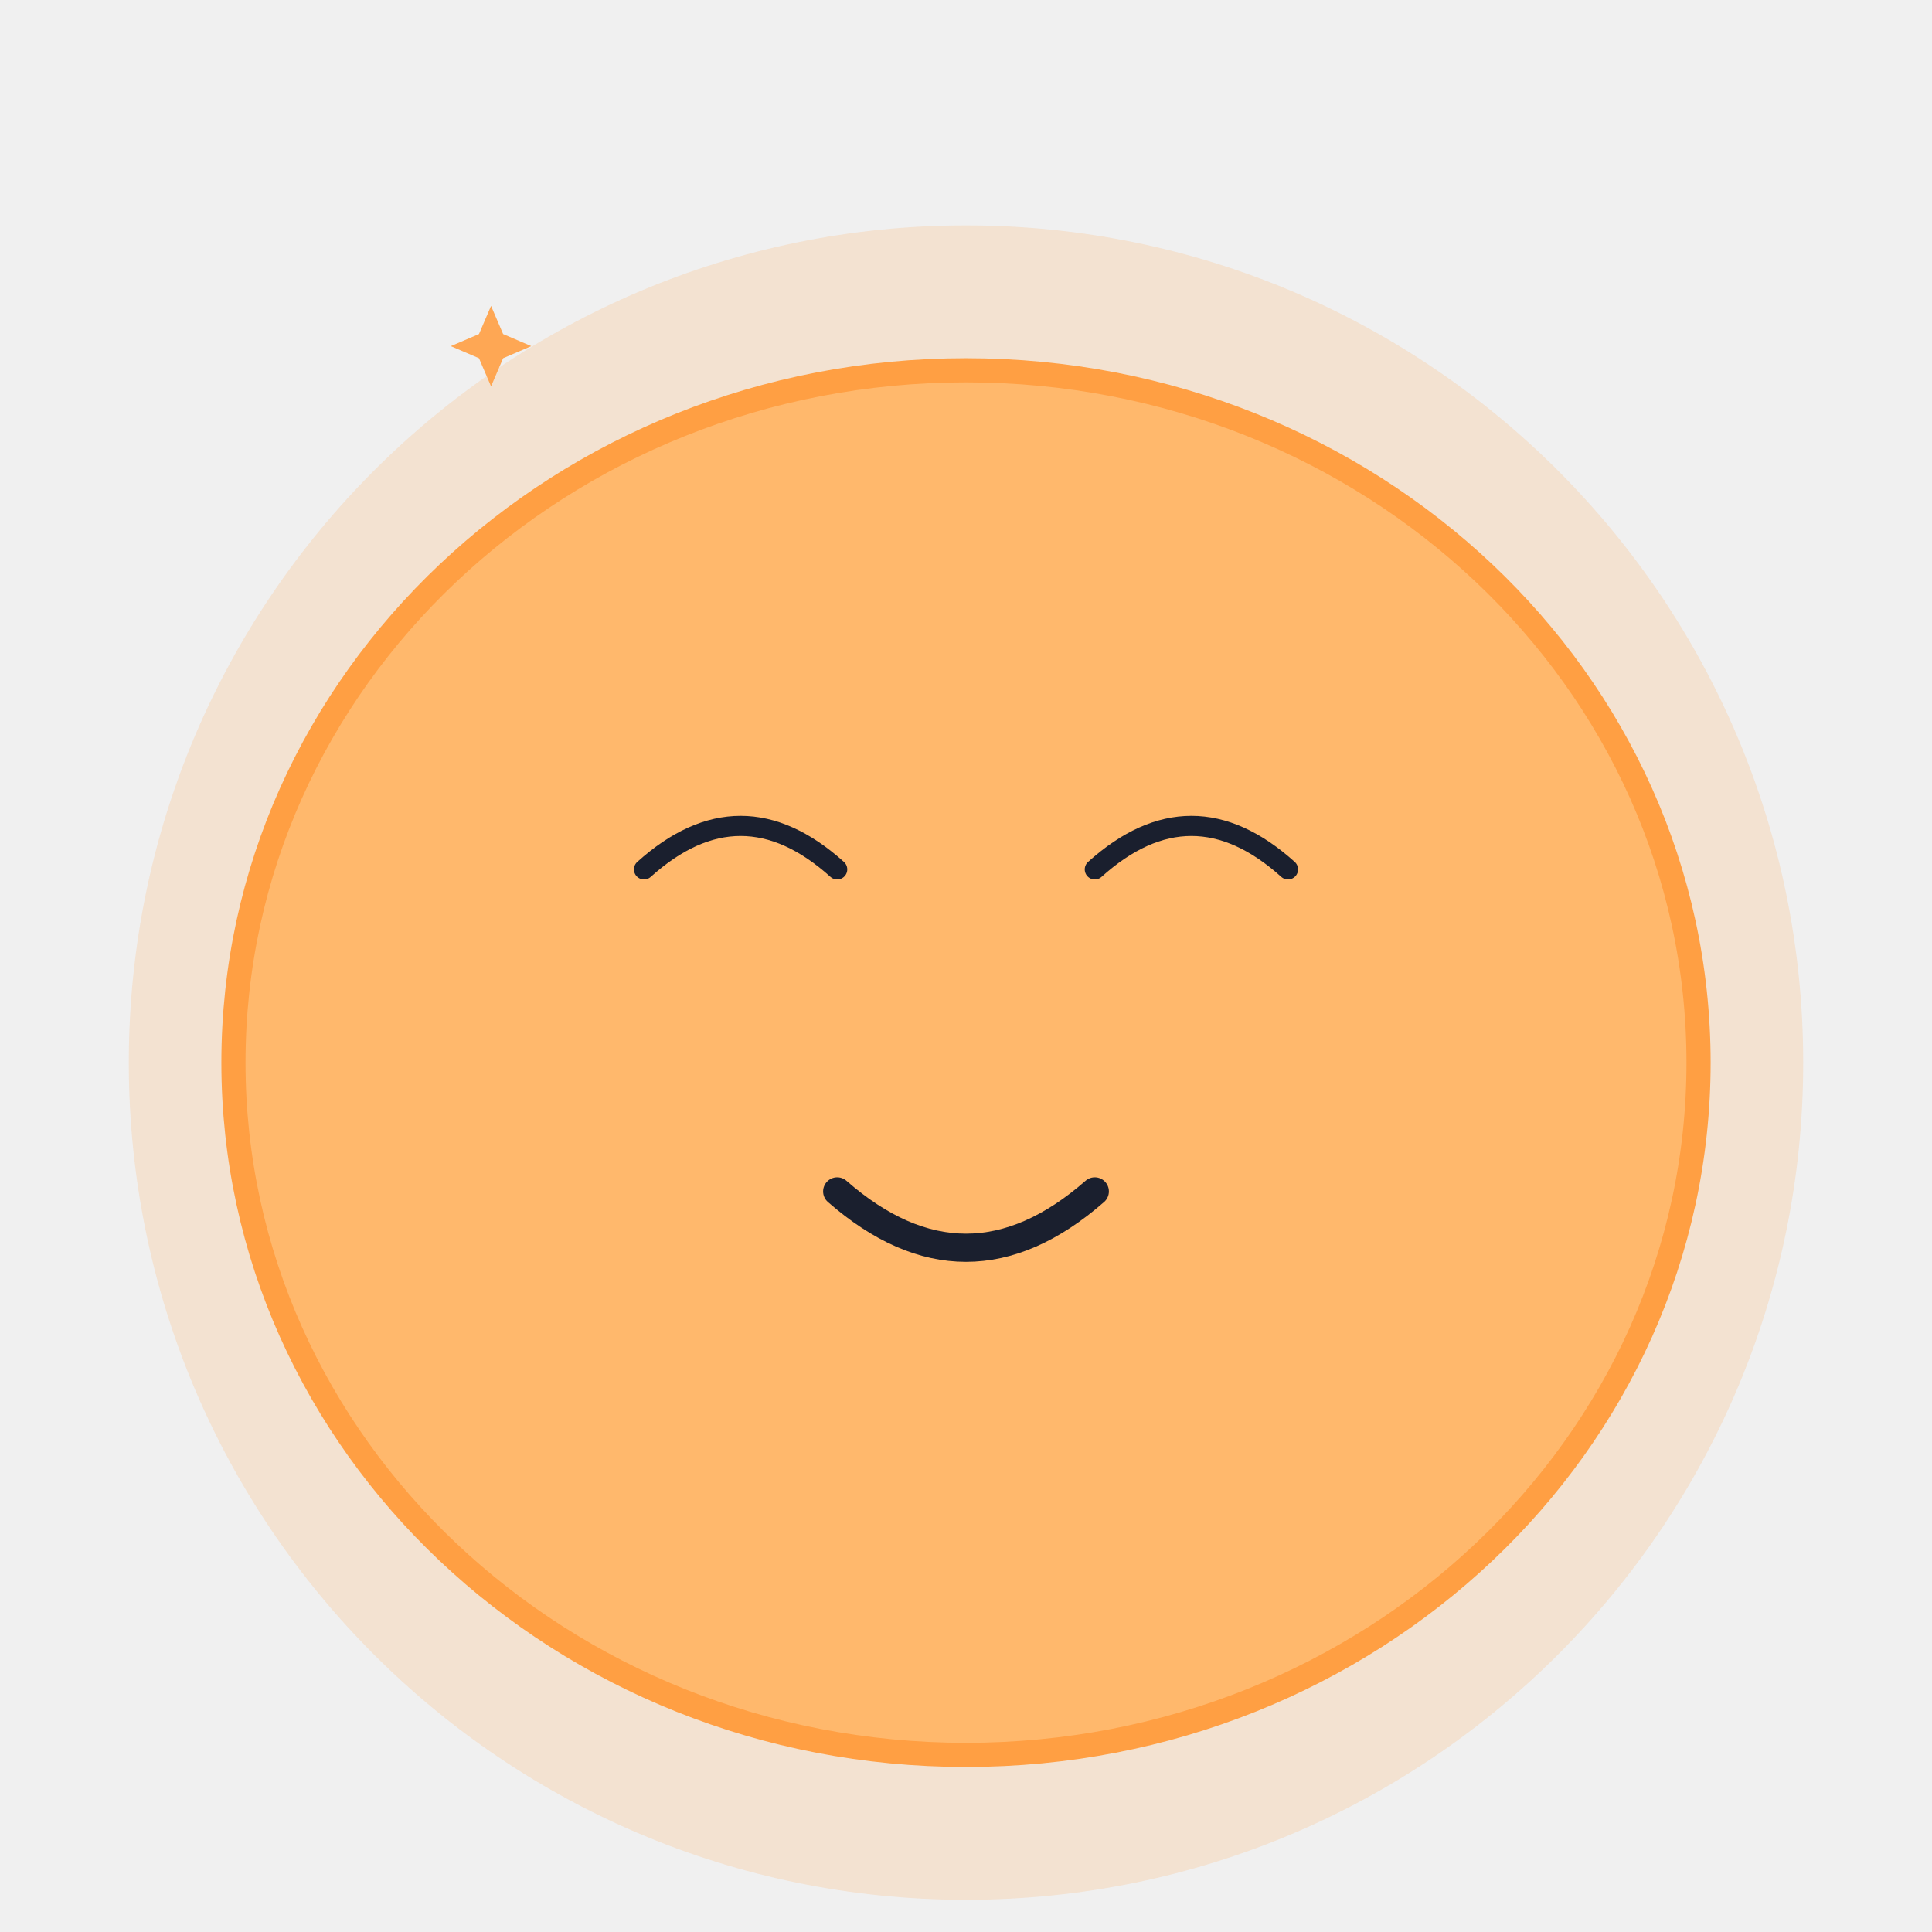
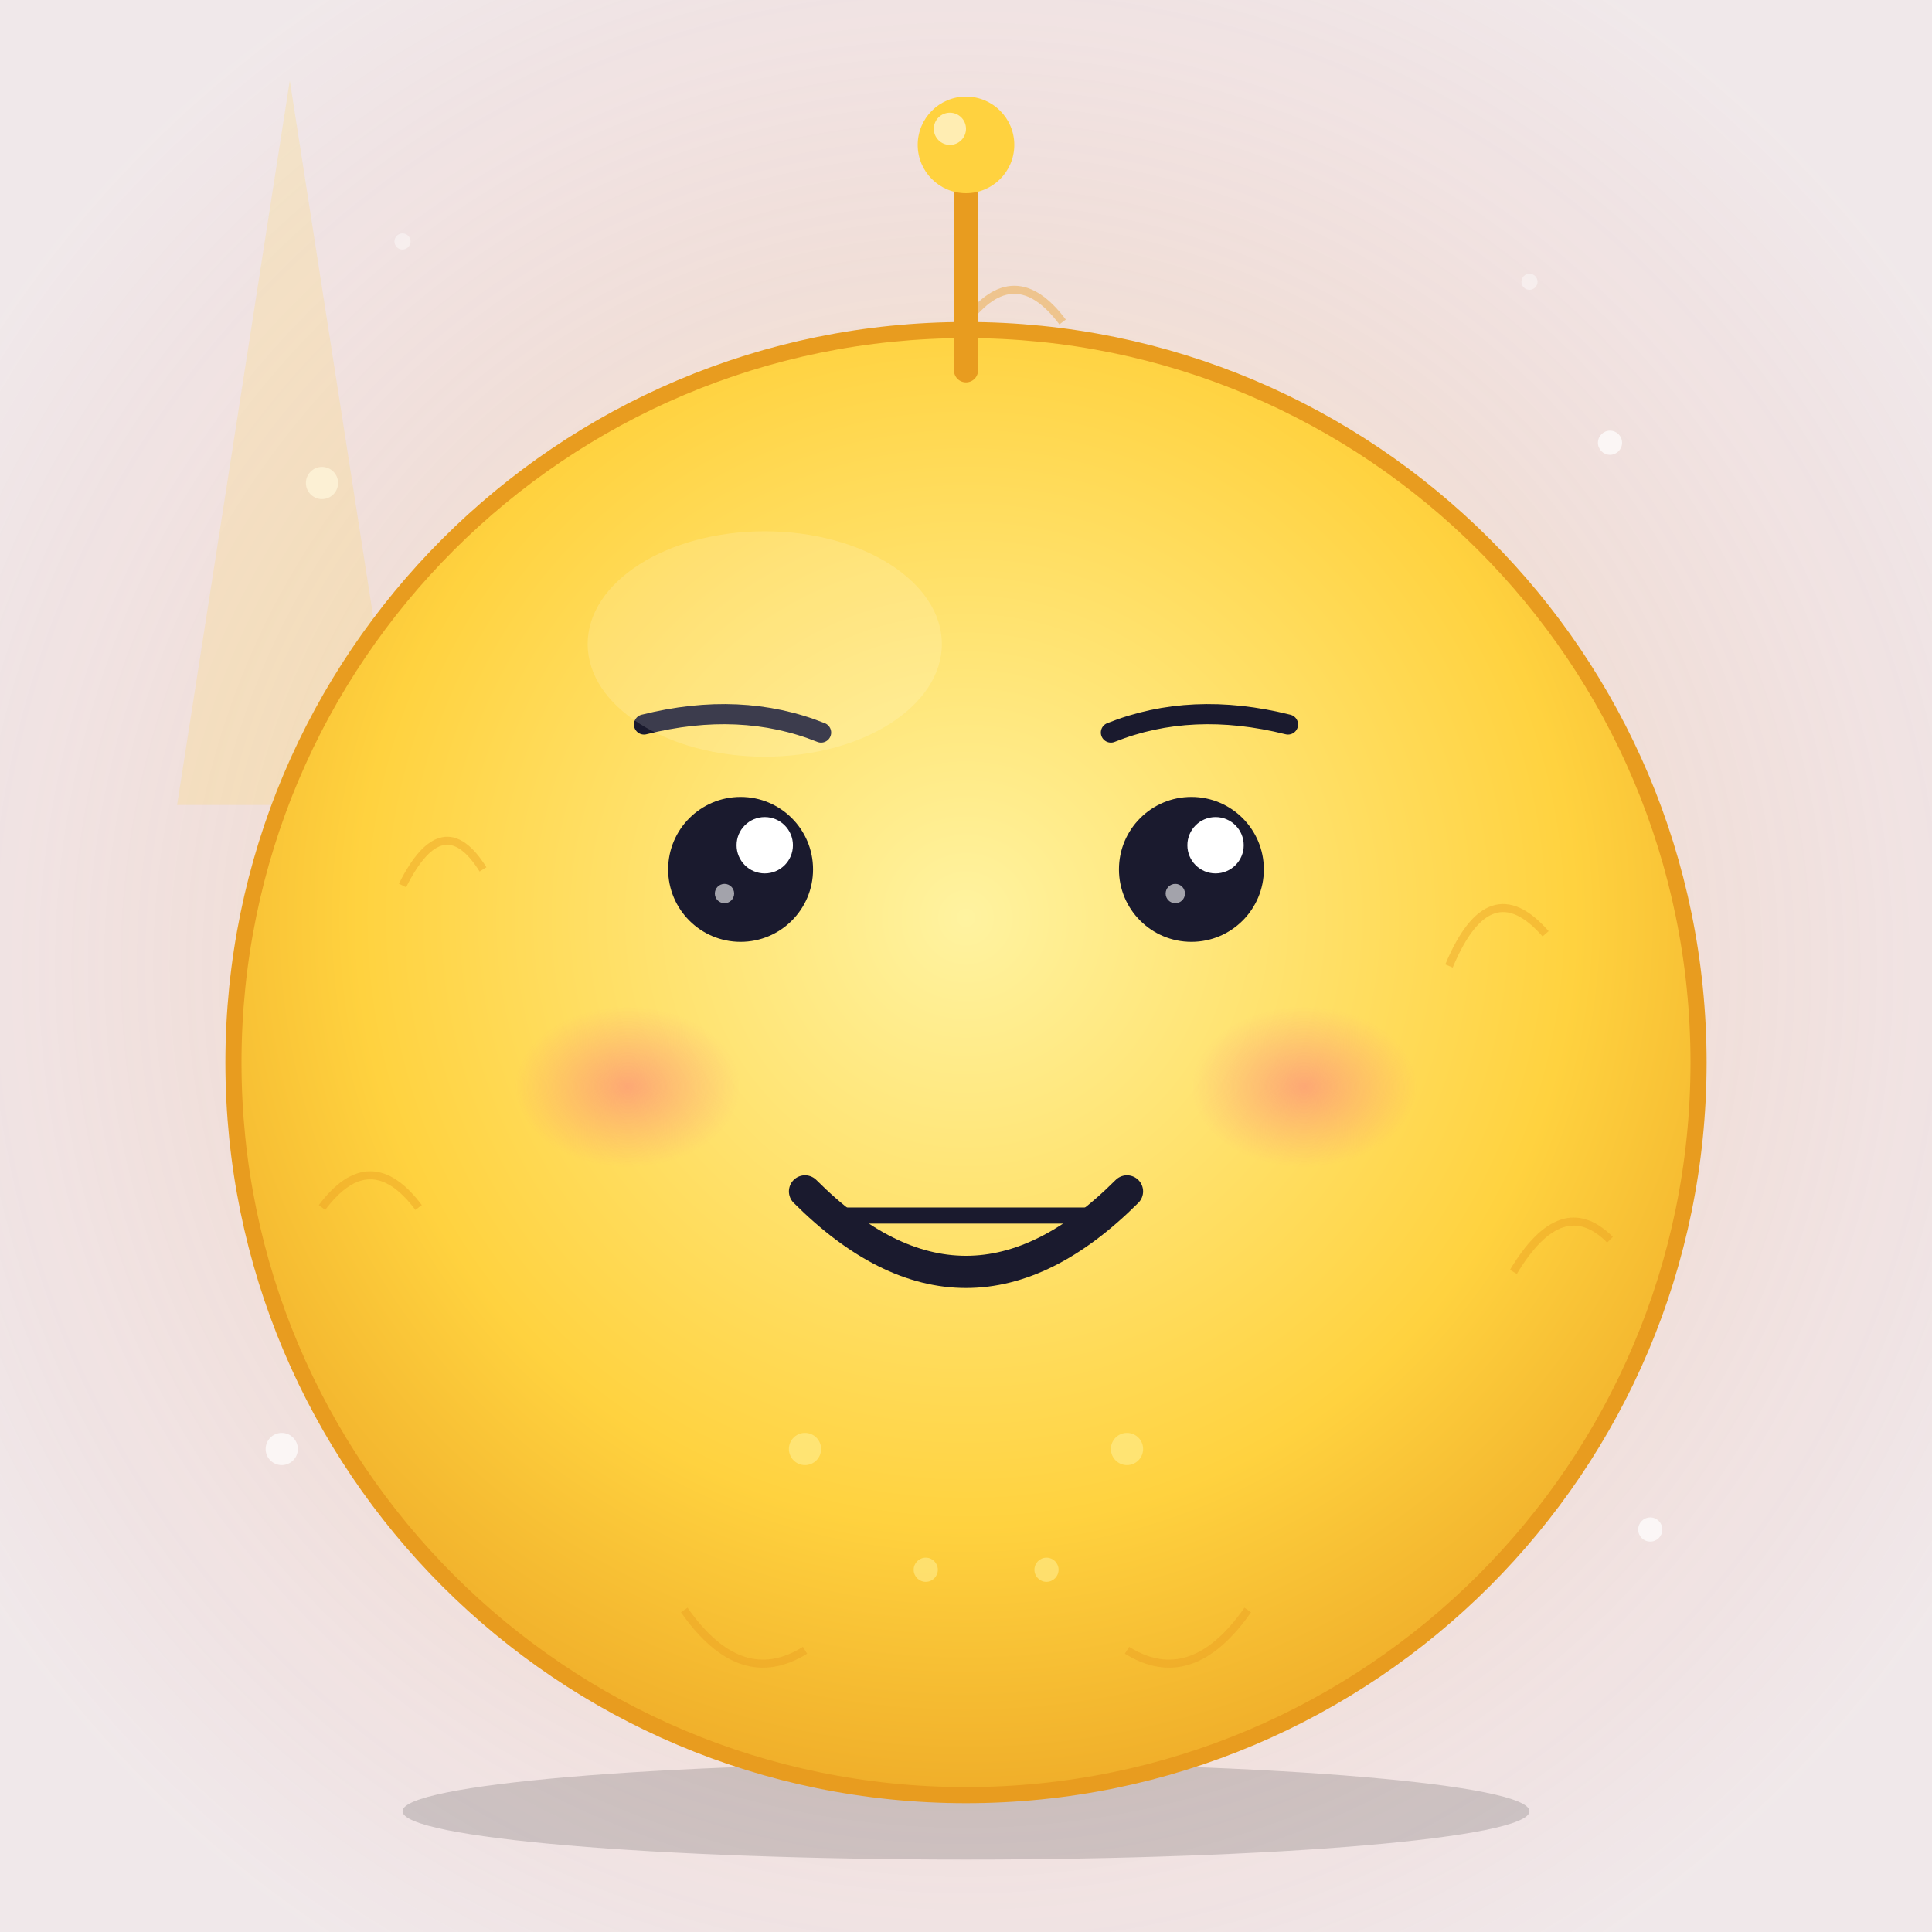
- <svg xmlns="http://www.w3.org/2000/svg" viewBox="0 0 240 240" width="240" height="240" role="img" aria-label="lumo the Lumming (amused)">
-   <circle cx="120" cy="132" r="104" fill="#ff9f43" opacity="0.18" />
-   <ellipse cx="120" cy="132" rx="91" ry="86" fill="#ffb86c" stroke="#ff9f43" stroke-width="3" />
-   <g transform="translate(61,43)" fill="#ff9f43" opacity="0.9">
-     <path d="M0,-5 L1.5,-1.5 L5,0 L1.5,1.5 L0,5 L-1.5,1.5 L-5,0 L-1.5,-1.5 Z" />
+ <svg xmlns="http://www.w3.org/2000/svg" viewBox="0 0 240 240" width="240" height="240" role="img" aria-label="Lumo the Lumming (amused)">
+   <defs>
+     <radialGradient id="bg-lumo-amused" cx="50%" cy="50%" r="60%">
+       <stop offset="0%" stop-color="#ffd23f" stop-opacity="0.33" />
+       <stop offset="100%" stop-color="#ef5777" stop-opacity="0.05" />
+     </radialGradient>
+     <radialGradient id="fur-lumo-amused" cx="50%" cy="40%" r="70%">
+       <stop offset="0%" stop-color="#fff3a0" />
+       <stop offset="60%" stop-color="#ffd23f" />
+       <stop offset="100%" stop-color="#e89c1f" />
+     </radialGradient>
+     <radialGradient id="cheek-lumo-amused" cx="50%" cy="50%" r="50%">
+       <stop offset="0%" stop-color="#fb7185" stop-opacity="0.5" />
+       <stop offset="100%" stop-color="#fb7185" stop-opacity="0" />
+     </radialGradient>
+   </defs>
+   <rect width="240" height="240" fill="url(#bg-lumo-amused)" />
+   <g opacity="0.7">
+     <circle cx="40" cy="60" r="2" fill="#fff" />
+     <circle cx="200" cy="55" r="1.5" fill="#fff" />
+     <circle cx="35" cy="180" r="2" fill="#fff" />
+     <circle cx="205" cy="190" r="1.5" fill="#fff" />
+     <circle cx="50" cy="30" r="1" fill="#fff" opacity="0.6" />
+     <circle cx="190" cy="35" r="1" fill="#fff" opacity="0.6" />
  </g>
-   <path d="M80,108 Q92,97.2 104,108" stroke="#1a1f2e" stroke-width="2.5" fill="none" stroke-linecap="round" />
-   <path d="M136,108 Q148,97.2 160,108" stroke="#1a1f2e" stroke-width="2.5" fill="none" stroke-linecap="round" />
-   <path d="M104,148 Q120,162 136,148" stroke="#1a1f2e" stroke-width="3.5" fill="none" stroke-linecap="round" />
+   <g fill="#ffd23f" opacity="0.6">
+     <path d="M22,100 L36,10 L50,100 Z" opacity="0.3" />
+   </g>
+   <ellipse cx="120" cy="225" rx="70" ry="6" fill="#000" opacity="0.15" />
+   <circle cx="120" cy="132" r="91" fill="url(#fur-lumo-amused)" stroke="#e89c1f" stroke-width="2" />
+   <g opacity="0.4" stroke="#e89c1f" stroke-width="1" fill="none">
+     <path d="M50,110 Q55,100 60,108" />
+     <path d="M180,120 Q185,108 192,116" />
+     <path d="M40,150 Q46,142 52,150" />
+     <path d="M188,158 Q194,148 200,154" />
+     <path d="M120,40 Q126,32 132,40" />
+     <path d="M85,200 Q92,210 100,205" />
+     <path d="M155,200 Q148,210 140,205" />
+   </g>
+   <line x1="120" y1="46" x2="120" y2="22" stroke="#e89c1f" stroke-width="3" stroke-linecap="round" />
+   <circle cx="120" cy="18" r="6" fill="#ffd23f" />
+   <circle cx="118" cy="16" r="2" fill="#fff" opacity="0.6" />
+   <ellipse cx="78" cy="135" rx="14" ry="10" fill="url(#cheek-lumo-amused)" />
+   <ellipse cx="162" cy="135" rx="14" ry="10" fill="url(#cheek-lumo-amused)" />
+   <circle cx="92" cy="108" r="9" fill="#1a1a2e" />
+   <circle cx="148" cy="108" r="9" fill="#1a1a2e" />
+   <circle cx="95" cy="105" r="3.5" fill="#fff" />
+   <circle cx="151" cy="105" r="3.5" fill="#fff" />
+   <circle cx="90" cy="111" r="1.2" fill="#fff" opacity="0.6" />
+   <circle cx="146" cy="111" r="1.2" fill="#fff" opacity="0.6" />
+   <path d="M80,90 Q92,87 102,91" stroke="#1a1a2e" stroke-width="2.5" fill="none" stroke-linecap="round" />
+   <path d="M138,91 Q148,87 160,90" stroke="#1a1a2e" stroke-width="2.5" fill="none" stroke-linecap="round" />
+   <path d="M100,148 Q120,168 140,148" stroke="#1a1a2e" stroke-width="4" fill="none" stroke-linecap="round" />
+   <path d="M104,151 L136,151" stroke="#1a1a2e" stroke-width="2" />
+   <g opacity="0.5" fill="#fff3a0">
+     <circle cx="100" cy="180" r="2" />
+     <circle cx="140" cy="180" r="2" />
+     <circle cx="115" cy="195" r="1.5" />
+     <circle cx="130" cy="195" r="1.5" />
+   </g>
+   <ellipse cx="95" cy="80" rx="22" ry="14" fill="#fff" opacity="0.15" />
</svg>
